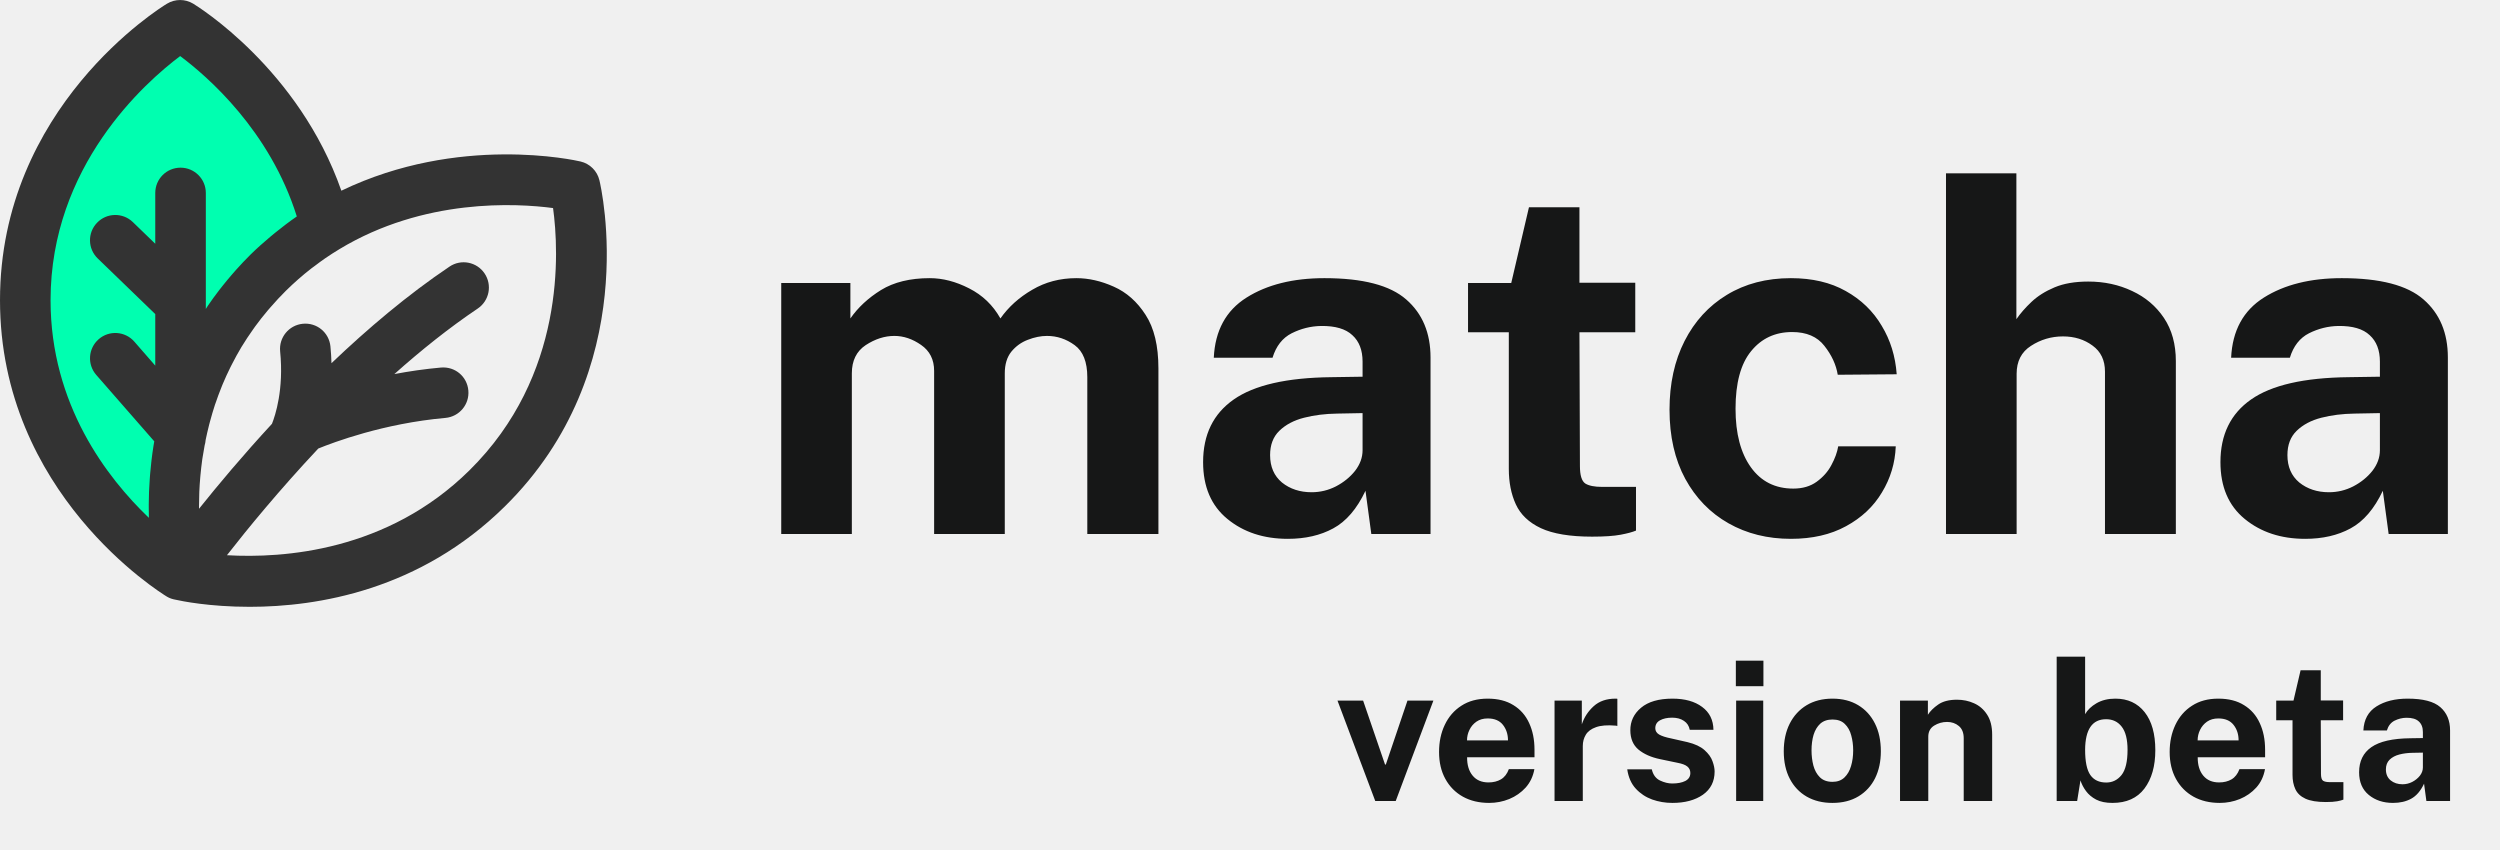
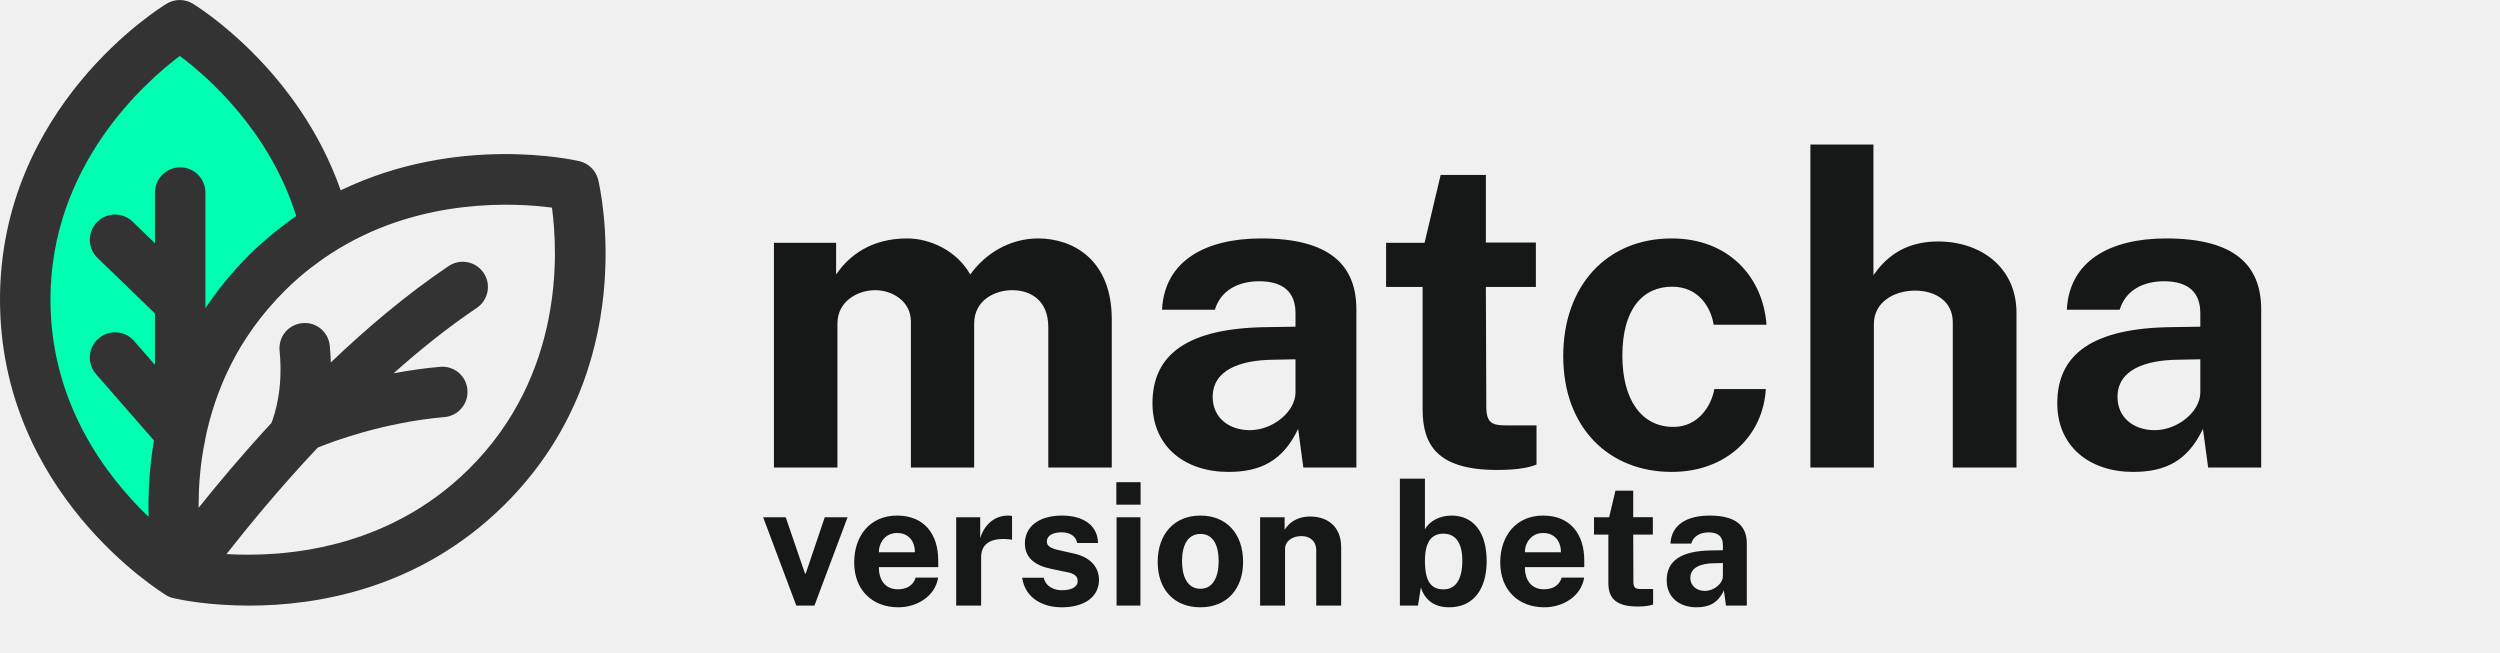
- <svg xmlns="http://www.w3.org/2000/svg" width="103" height="35" viewBox="0 0 103 35" fill="none">
-   <path d="M32.187 22V11.66H35.036V13.12C35.35 12.667 35.77 12.277 36.297 11.95C36.83 11.623 37.5 11.46 38.306 11.46C38.84 11.46 39.38 11.6 39.926 11.88C40.48 12.16 40.91 12.573 41.217 13.12C41.55 12.647 41.986 12.253 42.526 11.94C43.066 11.62 43.673 11.46 44.346 11.46C44.853 11.46 45.367 11.577 45.886 11.81C46.413 12.043 46.85 12.43 47.197 12.97C47.55 13.51 47.727 14.247 47.727 15.18V22H44.797V15.54C44.797 14.913 44.623 14.473 44.276 14.22C43.93 13.967 43.55 13.84 43.136 13.84C42.883 13.84 42.62 13.893 42.346 14C42.08 14.1 41.853 14.263 41.666 14.49C41.486 14.717 41.397 15.013 41.397 15.38V22H38.486V15.28C38.486 14.813 38.306 14.457 37.947 14.21C37.593 13.963 37.227 13.84 36.846 13.84C36.447 13.84 36.053 13.967 35.666 14.22C35.286 14.473 35.096 14.86 35.096 15.38V22H32.187ZM53.058 22.2C52.064 22.2 51.234 21.927 50.568 21.38C49.901 20.833 49.568 20.053 49.568 19.04C49.568 17.907 49.988 17.047 50.828 16.46C51.674 15.867 53.014 15.56 54.848 15.54L56.138 15.52V14.9C56.138 14.427 55.998 14.063 55.718 13.81C55.444 13.55 55.014 13.423 54.428 13.43C54.008 13.437 53.604 13.537 53.218 13.73C52.838 13.923 52.574 14.26 52.428 14.74H50.008C50.061 13.62 50.511 12.793 51.358 12.26C52.204 11.727 53.274 11.46 54.568 11.46C56.148 11.46 57.271 11.753 57.938 12.34C58.604 12.92 58.938 13.717 58.938 14.73V22H56.498L56.258 20.22C55.904 20.967 55.461 21.483 54.928 21.77C54.401 22.057 53.778 22.2 53.058 22.2ZM54.038 20.28C54.391 20.28 54.724 20.2 55.038 20.04C55.358 19.873 55.621 19.66 55.828 19.4C56.034 19.133 56.138 18.85 56.138 18.55V17.02L55.088 17.04C54.601 17.047 54.148 17.103 53.728 17.21C53.308 17.317 52.968 17.497 52.708 17.75C52.454 17.997 52.328 18.33 52.328 18.75C52.328 19.23 52.491 19.607 52.818 19.88C53.151 20.147 53.558 20.28 54.038 20.28ZM67.373 13.69H65.073L65.093 19.2C65.093 19.58 65.166 19.82 65.313 19.92C65.459 20.013 65.693 20.06 66.013 20.06H67.403V21.86C67.263 21.92 67.053 21.977 66.773 22.03C66.493 22.083 66.099 22.11 65.593 22.11C64.686 22.11 63.983 21.993 63.483 21.76C62.989 21.527 62.646 21.2 62.453 20.78C62.259 20.36 62.163 19.873 62.163 19.32V13.69H60.483V11.66H62.263L62.993 8.54H65.073V11.65H67.373V13.69ZM73.784 11.46C74.665 11.46 75.418 11.637 76.044 11.99C76.678 12.343 77.171 12.82 77.525 13.42C77.885 14.013 78.091 14.68 78.144 15.42L75.715 15.44C75.648 15.027 75.465 14.63 75.165 14.25C74.871 13.87 74.428 13.68 73.835 13.68C73.135 13.68 72.571 13.943 72.144 14.47C71.718 14.99 71.504 15.78 71.504 16.84C71.504 17.86 71.715 18.663 72.135 19.25C72.555 19.837 73.138 20.13 73.885 20.13C74.264 20.13 74.585 20.037 74.844 19.85C75.111 19.657 75.314 19.427 75.454 19.16C75.601 18.887 75.695 18.63 75.734 18.39H78.105C78.078 19.077 77.888 19.71 77.534 20.29C77.188 20.87 76.695 21.333 76.055 21.68C75.421 22.027 74.665 22.2 73.784 22.2C72.825 22.2 71.968 21.987 71.215 21.56C70.461 21.133 69.868 20.523 69.434 19.73C69.001 18.93 68.784 17.98 68.784 16.88C68.784 15.807 68.991 14.863 69.404 14.05C69.818 13.237 70.398 12.603 71.144 12.15C71.898 11.69 72.778 11.46 73.784 11.46ZM80.175 22V7.14H83.075V13.15C83.235 12.917 83.442 12.68 83.695 12.44C83.948 12.2 84.265 12 84.645 11.84C85.025 11.68 85.488 11.6 86.035 11.6C86.695 11.6 87.298 11.73 87.845 11.99C88.391 12.243 88.828 12.613 89.155 13.1C89.481 13.587 89.645 14.18 89.645 14.88V22H86.725V15.31C86.725 14.843 86.555 14.487 86.215 14.24C85.875 13.987 85.468 13.86 84.995 13.86C84.515 13.86 84.075 13.99 83.675 14.25C83.281 14.503 83.085 14.887 83.085 15.4V22H80.175ZM94.972 22.2C93.978 22.2 93.148 21.927 92.482 21.38C91.815 20.833 91.482 20.053 91.482 19.04C91.482 17.907 91.902 17.047 92.742 16.46C93.588 15.867 94.928 15.56 96.762 15.54L98.052 15.52V14.9C98.052 14.427 97.912 14.063 97.632 13.81C97.358 13.55 96.928 13.423 96.342 13.43C95.922 13.437 95.518 13.537 95.132 13.73C94.752 13.923 94.488 14.26 94.342 14.74H91.922C91.975 13.62 92.425 12.793 93.272 12.26C94.118 11.727 95.188 11.46 96.482 11.46C98.062 11.46 99.185 11.753 99.852 12.34C100.518 12.92 100.852 13.717 100.852 14.73V22H98.412L98.172 20.22C97.818 20.967 97.375 21.483 96.842 21.77C96.315 22.057 95.692 22.2 94.972 22.2ZM95.952 20.28C96.305 20.28 96.638 20.2 96.952 20.04C97.272 19.873 97.535 19.66 97.742 19.4C97.948 19.133 98.052 18.85 98.052 18.55V17.02L97.002 17.04C96.515 17.047 96.062 17.103 95.642 17.21C95.222 17.317 94.882 17.497 94.622 17.75C94.368 17.997 94.242 18.33 94.242 18.75C94.242 19.23 94.405 19.607 94.732 19.88C95.065 20.147 95.472 20.28 95.952 20.28Z" fill="#161717" />
+ <svg xmlns="http://www.w3.org/2000/svg" width="161" height="42" viewBox="0 0 161 42" fill="none">
+   <path d="M49.842 30.111H53.93V20.843C53.93 19.387 55.246 18.687 56.366 18.687C57.444 18.687 58.662 19.387 58.662 20.703V30.111H62.736V20.843C62.736 19.303 64.108 18.687 65.186 18.687C66.348 18.687 67.51 19.317 67.51 21.067V30.111H71.598V20.563C71.598 16.657 69.022 15.355 66.866 15.355C64.99 15.355 63.422 16.363 62.484 17.679C61.63 16.153 59.908 15.355 58.424 15.355C56.156 15.355 54.714 16.405 53.846 17.679V15.635H49.842V30.111ZM79.105 30.391C81.135 30.391 82.605 29.719 83.599 27.619L83.935 30.111H87.351V19.933C87.351 17.091 85.657 15.355 81.233 15.355C77.607 15.355 74.989 16.811 74.835 19.947H78.237C78.643 18.617 79.847 18.127 81.037 18.113C82.675 18.099 83.431 18.841 83.431 20.171V21.039L81.611 21.067C76.501 21.123 74.219 22.803 74.219 25.967C74.219 28.795 76.347 30.391 79.105 30.391ZM80.491 27.703C79.147 27.703 78.097 26.905 78.097 25.561C78.097 23.797 79.917 23.195 81.961 23.167L83.431 23.139V25.281C83.417 26.527 81.961 27.703 80.491 27.703ZM98.91 18.477V15.621H95.69V11.267H92.778L91.742 15.635H89.264V18.477H91.616V26.359C91.616 28.683 92.596 30.265 96.418 30.265C97.832 30.265 98.56 30.083 98.952 29.915V27.395H97.006C96.11 27.395 95.718 27.255 95.718 26.191L95.69 18.477H98.91ZM107.658 15.355C103.444 15.355 100.672 18.435 100.672 22.929C100.672 27.563 103.626 30.391 107.658 30.391C111.2 30.391 113.538 28.053 113.72 25.057H110.402C110.234 26.051 109.422 27.493 107.77 27.493C105.698 27.493 104.48 25.729 104.48 22.901C104.48 19.919 105.782 18.463 107.686 18.463C109.366 18.463 110.178 19.765 110.36 20.913H113.762C113.538 17.805 111.284 15.355 107.658 15.355ZM116.589 30.111H120.677V20.871C120.677 19.443 121.993 18.715 123.337 18.715C124.667 18.715 125.759 19.429 125.759 20.745V30.111H129.861V20.143C129.861 17.217 127.565 15.551 124.807 15.551C122.511 15.551 121.349 16.727 120.649 17.721V9.307H116.589V30.111ZM137.375 30.391C139.405 30.391 140.875 29.719 141.869 27.619L142.205 30.111H145.621V19.933C145.621 17.091 143.927 15.355 139.503 15.355C135.877 15.355 133.259 16.811 133.105 19.947H136.507C136.913 18.617 138.117 18.127 139.307 18.113C140.945 18.099 141.701 18.841 141.701 20.171V21.039L139.881 21.067C134.771 21.123 132.489 22.803 132.489 25.967C132.489 28.795 134.617 30.391 137.375 30.391ZM138.761 27.703C137.417 27.703 136.367 26.905 136.367 25.561C136.367 23.797 138.187 23.195 140.231 23.167L141.701 23.139V25.281C141.687 26.527 140.231 27.703 138.761 27.703Z" fill="#161717" />
  <g clip-path="url(#clip0)">
-     <path d="M7.42 23.691C7.42 23.691 7.425 23.686 7.441 23.681C7.415 23.582 6.847 21.119 7.441 18.047C7.857 15.876 8.862 13.392 11.054 11.231C11.814 10.481 12.621 9.867 13.439 9.378C12.095 3.874 7.42 1.042 7.42 1.042C7.42 1.042 1.042 4.905 1.042 12.371C1.042 19.828 7.42 23.691 7.42 23.691Z" fill="#00FFB0" />
-     <path d="M23.92 6.654C23.703 6.603 18.901 5.524 14.064 7.857C12.308 2.842 8.15 0.267 7.959 0.151C7.627 -0.05 7.211 -0.048 6.88 0.152C6.6 0.322 0 4.412 0 12.371C0 20.324 6.6 24.413 6.881 24.584C6.994 24.652 7.117 24.688 7.242 24.71C7.467 24.761 8.622 25.001 10.287 25.001C13.09 25.001 17.302 24.314 20.799 20.865C26.502 15.242 24.771 7.74 24.695 7.424C24.603 7.042 24.303 6.744 23.92 6.654ZM2.083 12.371C2.083 6.842 5.972 3.401 7.423 2.31C8.548 3.149 11.122 5.382 12.229 8.918C12.226 8.919 12.224 8.921 12.221 8.923C11.921 9.129 11.632 9.351 11.348 9.58C11.277 9.637 11.207 9.695 11.137 9.754C10.857 9.99 10.582 10.232 10.321 10.49C10.114 10.695 9.919 10.902 9.731 11.112C9.675 11.174 9.622 11.236 9.567 11.299C9.432 11.455 9.3 11.613 9.174 11.772C9.126 11.833 9.076 11.894 9.03 11.955C8.867 12.168 8.71 12.381 8.565 12.596C8.552 12.616 8.54 12.635 8.527 12.655C8.51 12.68 8.496 12.704 8.48 12.729V7.949C8.48 7.374 8.013 6.908 7.438 6.908C6.863 6.908 6.397 7.374 6.397 7.949V10.043L5.473 9.15C5.059 8.75 4.399 8.761 4.001 9.175C3.6 9.588 3.612 10.247 4.025 10.647L6.397 12.94V15.064L5.534 14.075C5.155 13.642 4.498 13.598 4.065 13.976C3.632 14.355 3.587 15.013 3.965 15.446L6.356 18.183C6.354 18.194 6.352 18.206 6.35 18.217C6.341 18.27 6.331 18.324 6.323 18.376C6.292 18.573 6.265 18.767 6.243 18.957C6.237 19.004 6.233 19.05 6.228 19.096C6.212 19.244 6.197 19.39 6.185 19.534C6.18 19.596 6.175 19.657 6.171 19.718C6.161 19.857 6.153 19.992 6.147 20.127C6.145 20.172 6.142 20.218 6.14 20.262C6.134 20.434 6.13 20.601 6.129 20.764C6.128 20.811 6.129 20.856 6.129 20.903C6.129 21.023 6.13 21.14 6.133 21.255C6.133 21.281 6.133 21.309 6.134 21.335C4.408 19.685 2.083 16.665 2.083 12.371ZM19.337 19.382C15.955 22.717 11.668 23.009 9.35 22.875C10.198 21.788 11.51 20.187 13.113 18.48C13.721 18.231 15.802 17.444 18.351 17.218C18.924 17.167 19.347 16.662 19.296 16.088C19.246 15.516 18.752 15.093 18.167 15.143C17.49 15.203 16.847 15.299 16.247 15.412C17.341 14.437 18.496 13.51 19.683 12.712C20.16 12.39 20.287 11.744 19.965 11.266C19.645 10.789 18.996 10.662 18.52 10.984C16.795 12.145 15.148 13.54 13.657 14.963C13.65 14.74 13.638 14.512 13.614 14.272C13.557 13.7 13.054 13.282 12.475 13.339C11.902 13.396 11.485 13.906 11.542 14.478C11.699 16.051 11.339 17.126 11.205 17.461C10 18.767 8.976 19.99 8.2 20.961C8.2 20.945 8.199 20.93 8.199 20.913C8.199 20.891 8.2 20.867 8.2 20.844C8.2 20.677 8.203 20.504 8.21 20.326C8.211 20.302 8.211 20.279 8.212 20.254C8.22 20.067 8.233 19.873 8.25 19.674C8.253 19.635 8.257 19.595 8.261 19.555C8.28 19.353 8.303 19.147 8.332 18.936C8.336 18.913 8.34 18.889 8.343 18.866C8.368 18.697 8.399 18.524 8.431 18.35C8.453 18.278 8.467 18.203 8.472 18.126C8.515 17.918 8.564 17.706 8.618 17.493C8.63 17.448 8.642 17.404 8.654 17.36C8.715 17.132 8.782 16.902 8.859 16.669C8.865 16.651 8.872 16.633 8.879 16.615C8.953 16.393 9.037 16.17 9.127 15.946C9.143 15.907 9.158 15.868 9.174 15.829C9.27 15.598 9.376 15.368 9.49 15.137C9.513 15.092 9.536 15.046 9.559 15.002C9.68 14.764 9.81 14.526 9.952 14.29C9.958 14.281 9.965 14.271 9.97 14.262C10.11 14.032 10.262 13.804 10.423 13.577C10.452 13.536 10.48 13.494 10.51 13.453C10.675 13.227 10.852 13.002 11.04 12.78C11.076 12.738 11.113 12.697 11.149 12.655C11.349 12.425 11.558 12.197 11.784 11.974C12.116 11.648 12.465 11.341 12.832 11.056C12.875 11.022 12.921 10.992 12.964 10.959C13.105 10.852 13.247 10.746 13.392 10.646C13.584 10.514 13.778 10.389 13.976 10.27C13.976 10.27 13.977 10.269 13.977 10.269C17.474 8.153 21.284 8.373 22.786 8.572C23.032 10.369 23.305 15.469 19.337 19.382Z" fill="#333333" />
+     <path d="M11.575 36.958C11.575 36.958 11.583 36.95 11.607 36.942C11.566 36.787 10.681 32.945 11.607 28.153C12.257 24.766 13.825 20.891 17.244 17.52C18.43 16.351 19.689 15.392 20.964 14.629C18.869 6.043 11.575 1.625 11.575 1.625C11.575 1.625 1.624 7.652 1.624 19.299C1.624 30.931 11.575 36.958 11.575 36.958Z" fill="#00FFB0" />
+     <path d="M37.315 10.38C36.977 10.3 29.485 8.617 21.94 12.257C19.201 4.433 12.713 0.416 12.416 0.236C11.898 -0.079 11.249 -0.076 10.733 0.237C10.295 0.501 0 6.882 0 19.298C0 31.704 10.295 38.084 10.734 38.35C10.91 38.457 11.102 38.513 11.297 38.547C11.649 38.626 13.451 39.001 16.047 39.001C20.42 39.001 26.991 37.929 32.447 32.548C41.342 23.777 38.643 12.074 38.524 11.581C38.38 10.984 37.913 10.521 37.315 10.38ZM3.249 19.298C3.249 10.673 9.316 5.305 11.58 3.603C13.335 4.912 17.351 8.395 19.077 13.911C19.073 13.913 19.069 13.917 19.065 13.919C18.597 14.241 18.146 14.587 17.703 14.944C17.593 15.034 17.483 15.124 17.374 15.215C16.937 15.583 16.508 15.962 16.101 16.364C15.777 16.683 15.474 17.007 15.18 17.334C15.093 17.43 15.01 17.528 14.925 17.625C14.713 17.87 14.509 18.116 14.312 18.364C14.236 18.459 14.159 18.554 14.086 18.65C13.833 18.981 13.588 19.314 13.362 19.649C13.341 19.68 13.323 19.71 13.302 19.741C13.276 19.779 13.254 19.818 13.228 19.857V12.4C13.228 11.503 12.501 10.776 11.604 10.776C10.706 10.776 9.979 11.503 9.979 12.4V15.666L8.538 14.273C7.892 13.649 6.863 13.666 6.241 14.312C5.617 14.957 5.635 15.985 6.28 16.609L9.979 20.186V23.499L8.633 21.957C8.042 21.281 7.017 21.212 6.341 21.803C5.665 22.393 5.596 23.419 6.186 24.095L9.915 28.364C9.912 28.382 9.909 28.4 9.906 28.418C9.892 28.501 9.877 28.584 9.864 28.666C9.816 28.973 9.774 29.276 9.739 29.573C9.73 29.646 9.724 29.718 9.715 29.79C9.69 30.02 9.668 30.248 9.649 30.473C9.641 30.569 9.633 30.664 9.627 30.759C9.611 30.976 9.599 31.188 9.59 31.397C9.586 31.468 9.581 31.539 9.579 31.608C9.568 31.876 9.563 32.137 9.561 32.391C9.56 32.465 9.561 32.535 9.561 32.608C9.561 32.795 9.563 32.978 9.567 33.157C9.568 33.198 9.567 33.242 9.568 33.282C6.877 30.708 3.249 25.997 3.249 19.298ZM30.166 30.235C24.89 35.437 18.202 35.893 14.586 35.684C15.91 33.988 17.955 31.491 20.456 28.829C21.405 28.44 24.651 27.212 28.628 26.859C29.521 26.779 30.182 25.992 30.102 25.097C30.023 24.204 29.253 23.544 28.34 23.623C27.285 23.716 26.281 23.865 25.346 24.041C27.052 22.522 28.854 21.075 30.705 19.83C31.45 19.329 31.647 18.32 31.146 17.575C30.646 16.831 29.634 16.633 28.892 17.135C26.2 18.946 23.631 21.121 21.305 23.341C21.294 22.994 21.276 22.638 21.238 22.264C21.15 21.372 20.365 20.719 19.461 20.809C18.567 20.898 17.917 21.693 18.005 22.586C18.25 25.04 17.689 26.715 17.48 27.238C15.6 29.276 14.002 31.184 12.792 32.699C12.792 32.673 12.791 32.65 12.791 32.624C12.791 32.589 12.791 32.551 12.791 32.517C12.791 32.256 12.797 31.986 12.808 31.708C12.809 31.671 12.809 31.634 12.811 31.596C12.823 31.304 12.844 31.001 12.87 30.691C12.875 30.63 12.881 30.568 12.887 30.505C12.916 30.19 12.952 29.869 12.999 29.539C13.003 29.503 13.01 29.466 13.016 29.431C13.054 29.167 13.102 28.896 13.152 28.625C13.186 28.513 13.208 28.397 13.217 28.276C13.283 27.951 13.359 27.621 13.444 27.288C13.462 27.219 13.481 27.15 13.5 27.081C13.596 26.725 13.7 26.366 13.821 26.004C13.829 25.975 13.841 25.947 13.851 25.919C13.967 25.573 14.098 25.225 14.239 24.876C14.263 24.815 14.287 24.754 14.312 24.692C14.461 24.333 14.626 23.973 14.805 23.613C14.84 23.543 14.877 23.472 14.912 23.402C15.101 23.032 15.303 22.661 15.525 22.292C15.534 22.277 15.545 22.263 15.554 22.248C15.772 21.89 16.009 21.534 16.26 21.18C16.305 21.116 16.349 21.051 16.396 20.986C16.654 20.633 16.929 20.283 17.223 19.936C17.278 19.871 17.336 19.806 17.393 19.741C17.705 19.383 18.03 19.027 18.384 18.679C18.9 18.17 19.445 17.691 20.017 17.247C20.085 17.194 20.156 17.147 20.224 17.096C20.444 16.929 20.665 16.763 20.892 16.607C21.19 16.402 21.493 16.206 21.803 16.02C21.803 16.02 21.804 16.02 21.804 16.019C27.259 12.719 33.203 13.062 35.546 13.372C35.929 16.175 36.355 24.132 30.166 30.235Z" fill="#333333" />
  </g>
-   <path d="M59.056 28.864L57.504 33H56.66L55.104 28.864H56.16L57.064 31.5H57.096L57.988 28.864H59.056ZM60.445 31.2C60.442 31.517 60.518 31.769 60.673 31.956C60.827 32.143 61.045 32.236 61.325 32.236C61.525 32.236 61.697 32.193 61.841 32.108C61.985 32.023 62.093 31.883 62.165 31.688H63.217C63.163 31.987 63.043 32.24 62.857 32.448C62.67 32.653 62.445 32.811 62.181 32.92C61.917 33.027 61.641 33.08 61.353 33.08C60.942 33.08 60.582 32.995 60.273 32.824C59.963 32.651 59.722 32.407 59.549 32.092C59.375 31.777 59.289 31.407 59.289 30.98C59.289 30.567 59.367 30.195 59.525 29.864C59.682 29.531 59.91 29.268 60.209 29.076C60.507 28.881 60.869 28.784 61.293 28.784C61.714 28.784 62.067 28.873 62.353 29.052C62.641 29.228 62.857 29.475 63.001 29.792C63.147 30.107 63.221 30.471 63.221 30.884V31.2H60.445ZM60.441 30.504H62.129C62.129 30.253 62.059 30.04 61.921 29.864C61.782 29.688 61.573 29.6 61.293 29.6C61.111 29.6 60.957 29.644 60.829 29.732C60.703 29.82 60.607 29.933 60.541 30.072C60.474 30.208 60.441 30.352 60.441 30.504ZM64.047 33V28.864H65.171V29.844C65.267 29.553 65.43 29.304 65.659 29.096C65.888 28.888 66.188 28.784 66.559 28.784C66.602 28.784 66.627 28.787 66.635 28.792V29.908C66.622 29.903 66.598 29.899 66.563 29.896C66.222 29.867 65.952 29.888 65.755 29.96C65.558 30.029 65.418 30.133 65.335 30.272C65.252 30.408 65.211 30.563 65.211 30.736V33H64.047ZM68.902 33.08C68.611 33.08 68.334 33.033 68.07 32.94C67.806 32.844 67.58 32.695 67.394 32.492C67.207 32.289 67.09 32.024 67.042 31.696H68.054C68.104 31.917 68.216 32.071 68.39 32.156C68.566 32.239 68.734 32.28 68.894 32.28C69.118 32.28 69.298 32.245 69.434 32.176C69.572 32.104 69.642 31.995 69.642 31.848C69.642 31.736 69.6 31.647 69.518 31.58C69.438 31.513 69.304 31.463 69.118 31.428L68.39 31.276C68.024 31.199 67.73 31.068 67.506 30.884C67.284 30.697 67.172 30.433 67.17 30.092C67.167 29.719 67.314 29.408 67.61 29.16C67.908 28.909 68.34 28.784 68.906 28.784C69.415 28.784 69.822 28.897 70.126 29.124C70.432 29.348 70.588 29.663 70.594 30.068H69.618C69.588 29.908 69.508 29.785 69.378 29.7C69.25 29.612 69.088 29.568 68.894 29.568C68.691 29.568 68.524 29.604 68.394 29.676C68.263 29.748 68.198 29.857 68.198 30.004C68.198 30.113 68.251 30.2 68.358 30.264C68.464 30.325 68.63 30.379 68.854 30.424L69.526 30.576C69.832 30.651 70.066 30.76 70.226 30.904C70.388 31.048 70.498 31.2 70.554 31.36C70.612 31.517 70.642 31.659 70.642 31.784C70.642 32.197 70.48 32.517 70.158 32.744C69.835 32.968 69.416 33.08 68.902 33.08ZM72.653 27.22V28.272H71.517V27.22H72.653ZM72.645 28.864V33H71.529V28.864H72.645ZM75.495 33.08C75.09 33.08 74.736 32.993 74.435 32.82C74.136 32.647 73.904 32.401 73.739 32.084C73.574 31.767 73.491 31.391 73.491 30.956C73.491 30.521 73.572 30.141 73.735 29.816C73.9 29.491 74.132 29.237 74.431 29.056C74.732 28.875 75.088 28.784 75.499 28.784C75.904 28.784 76.256 28.873 76.555 29.052C76.854 29.231 77.084 29.483 77.247 29.808C77.41 30.131 77.491 30.513 77.491 30.956C77.491 31.372 77.412 31.74 77.255 32.06C77.098 32.377 76.87 32.627 76.571 32.808C76.272 32.989 75.914 33.08 75.495 33.08ZM75.499 32.212C75.702 32.212 75.866 32.152 75.991 32.032C76.116 31.912 76.207 31.755 76.263 31.56C76.322 31.363 76.351 31.148 76.351 30.916C76.351 30.697 76.324 30.492 76.271 30.3C76.22 30.105 76.132 29.948 76.007 29.828C75.884 29.705 75.715 29.644 75.499 29.644C75.291 29.644 75.123 29.701 74.995 29.816C74.87 29.931 74.778 30.084 74.719 30.276C74.663 30.468 74.635 30.681 74.635 30.916C74.635 31.132 74.66 31.34 74.711 31.54C74.764 31.737 74.854 31.899 74.979 32.024C75.107 32.149 75.28 32.212 75.499 32.212ZM78.281 33V28.864H79.429V29.448C79.523 29.299 79.664 29.159 79.853 29.028C80.043 28.895 80.301 28.828 80.629 28.828C80.88 28.828 81.115 28.877 81.333 28.976C81.555 29.075 81.733 29.231 81.869 29.444C82.008 29.655 82.077 29.931 82.077 30.272V33H80.905V30.416C80.905 30.192 80.839 30.024 80.705 29.912C80.572 29.8 80.411 29.744 80.221 29.744C80.027 29.744 79.848 29.795 79.685 29.896C79.525 29.997 79.445 30.149 79.445 30.352V33H78.281ZM87.035 33.08C86.763 33.08 86.539 33.035 86.363 32.944C86.187 32.851 86.047 32.733 85.943 32.592C85.839 32.451 85.763 32.304 85.715 32.152L85.579 33H84.735V27.056H85.907V29.424C86.005 29.248 86.163 29.097 86.379 28.972C86.597 28.847 86.855 28.784 87.151 28.784C87.663 28.784 88.065 28.969 88.359 29.34C88.652 29.711 88.799 30.233 88.799 30.908C88.799 31.564 88.649 32.091 88.351 32.488C88.052 32.883 87.613 33.08 87.035 33.08ZM86.779 32.24C87.032 32.24 87.241 32.137 87.407 31.932C87.572 31.724 87.655 31.377 87.655 30.892C87.655 30.463 87.575 30.145 87.415 29.94C87.257 29.735 87.043 29.632 86.771 29.632C86.2 29.632 85.912 30.052 85.907 30.892C85.907 31.38 85.979 31.727 86.123 31.932C86.267 32.137 86.485 32.24 86.779 32.24ZM90.546 31.2C90.543 31.517 90.62 31.769 90.774 31.956C90.929 32.143 91.146 32.236 91.426 32.236C91.626 32.236 91.798 32.193 91.942 32.108C92.086 32.023 92.194 31.883 92.266 31.688H93.318C93.265 31.987 93.145 32.24 92.958 32.448C92.772 32.653 92.546 32.811 92.282 32.92C92.018 33.027 91.742 33.08 91.454 33.08C91.043 33.08 90.683 32.995 90.374 32.824C90.065 32.651 89.823 32.407 89.65 32.092C89.477 31.777 89.39 31.407 89.39 30.98C89.39 30.567 89.469 30.195 89.626 29.864C89.784 29.531 90.011 29.268 90.31 29.076C90.609 28.881 90.97 28.784 91.394 28.784C91.816 28.784 92.169 28.873 92.454 29.052C92.742 29.228 92.958 29.475 93.102 29.792C93.249 30.107 93.322 30.471 93.322 30.884V31.2H90.546ZM90.542 30.504H92.23C92.23 30.253 92.161 30.04 92.022 29.864C91.883 29.688 91.674 29.6 91.394 29.6C91.213 29.6 91.058 29.644 90.93 29.732C90.805 29.82 90.709 29.933 90.642 30.072C90.576 30.208 90.542 30.352 90.542 30.504ZM96.536 29.676H95.616L95.624 31.88C95.624 32.032 95.653 32.128 95.712 32.168C95.77 32.205 95.864 32.224 95.992 32.224H96.548V32.944C96.492 32.968 96.408 32.991 96.296 33.012C96.184 33.033 96.026 33.044 95.824 33.044C95.461 33.044 95.18 32.997 94.98 32.904C94.782 32.811 94.645 32.68 94.568 32.512C94.49 32.344 94.452 32.149 94.452 31.928V29.676H93.78V28.864H94.492L94.784 27.616H95.616V28.86H96.536V29.676ZM98.591 33.08C98.194 33.08 97.862 32.971 97.595 32.752C97.328 32.533 97.195 32.221 97.195 31.816C97.195 31.363 97.363 31.019 97.699 30.784C98.037 30.547 98.573 30.424 99.307 30.416L99.823 30.408V30.16C99.823 29.971 99.767 29.825 99.655 29.724C99.546 29.62 99.374 29.569 99.139 29.572C98.971 29.575 98.809 29.615 98.655 29.692C98.503 29.769 98.397 29.904 98.339 30.096H97.371C97.392 29.648 97.572 29.317 97.911 29.104C98.249 28.891 98.677 28.784 99.195 28.784C99.827 28.784 100.276 28.901 100.543 29.136C100.809 29.368 100.943 29.687 100.943 30.092V33H99.967L99.871 32.288C99.73 32.587 99.552 32.793 99.339 32.908C99.128 33.023 98.879 33.08 98.591 33.08ZM98.983 32.312C99.124 32.312 99.257 32.28 99.383 32.216C99.511 32.149 99.616 32.064 99.699 31.96C99.781 31.853 99.823 31.74 99.823 31.62V31.008L99.403 31.016C99.208 31.019 99.027 31.041 98.859 31.084C98.691 31.127 98.555 31.199 98.451 31.3C98.35 31.399 98.299 31.532 98.299 31.7C98.299 31.892 98.364 32.043 98.495 32.152C98.628 32.259 98.791 32.312 98.983 32.312Z" fill="#161717" />
+   <path d="M54.583 33.313H53.114L51.888 36.938H51.843L50.6 33.313H49.148L51.282 39H52.449L54.583 33.313ZM56.6 36.525H60.422V36.09C60.422 34.386 59.509 33.203 57.771 33.203C56.028 33.203 55.01 34.512 55.01 36.222C55.01 37.988 56.165 39.11 57.854 39.11C59.036 39.11 60.224 38.411 60.417 37.196H58.97C58.805 37.73 58.365 37.95 57.815 37.95C57.045 37.95 56.594 37.394 56.6 36.525ZM56.6 35.568C56.594 34.941 57.029 34.325 57.766 34.325C58.541 34.325 58.921 34.88 58.921 35.568H56.6ZM61.579 39H63.185V35.887C63.185 35.123 63.669 34.617 64.934 34.727C65.011 34.732 65.11 34.737 65.176 34.765V33.236C65.132 33.214 65.033 33.203 64.929 33.203C64.032 33.203 63.394 33.791 63.125 34.66V33.313H61.579V39ZM68.379 39.11C69.798 39.11 70.777 38.467 70.777 37.328C70.777 36.811 70.507 35.98 69.242 35.667L68.318 35.458C67.697 35.337 67.416 35.178 67.416 34.88C67.416 34.479 67.818 34.281 68.368 34.281C68.907 34.281 69.286 34.529 69.369 34.968H70.711C70.694 33.852 69.787 33.203 68.39 33.203C66.833 33.203 65.997 33.978 66.003 35.002C66.008 35.942 66.674 36.42 67.68 36.63L68.681 36.839C69.198 36.938 69.402 37.108 69.402 37.416C69.402 37.823 68.984 38.01 68.373 38.01C67.928 38.01 67.361 37.812 67.213 37.207H65.827C66.03 38.554 67.191 39.11 68.379 39.11ZM73.454 31.052H71.892V32.499H73.454V31.052ZM73.443 33.313H71.908V39H73.443V33.313ZM77.305 39.11C79.037 39.11 80.055 37.9 80.055 36.19C80.055 34.369 78.988 33.203 77.31 33.203C75.622 33.203 74.555 34.397 74.555 36.19C74.555 37.983 75.633 39.11 77.305 39.11ZM77.31 37.916C76.408 37.916 76.122 37.026 76.122 36.135C76.122 35.166 76.458 34.386 77.31 34.386C78.201 34.386 78.482 35.233 78.482 36.135C78.482 37.092 78.152 37.916 77.31 37.916ZM81.151 39H82.757V35.359C82.757 34.803 83.291 34.523 83.819 34.523C84.341 34.523 84.765 34.831 84.765 35.447V39H86.371V35.249C86.371 33.841 85.419 33.264 84.38 33.264C83.483 33.264 82.988 33.703 82.73 34.116V33.313H81.151V39ZM93.321 39.11C94.905 39.11 95.741 37.928 95.741 36.123C95.741 34.27 94.883 33.203 93.475 33.203C92.661 33.203 92.04 33.599 91.765 34.083V30.827H90.153V39H91.319L91.501 37.834C91.704 38.461 92.199 39.11 93.321 39.11ZM92.969 37.955C92.155 37.955 91.765 37.444 91.765 36.102C91.77 34.941 92.155 34.369 92.958 34.369C93.706 34.369 94.174 34.919 94.174 36.102C94.174 37.432 93.662 37.955 92.969 37.955ZM98.204 36.525H102.027V36.09C102.027 34.386 101.114 33.203 99.376 33.203C97.632 33.203 96.615 34.512 96.615 36.222C96.615 37.988 97.77 39.11 99.458 39.11C100.641 39.11 101.829 38.411 102.021 37.196H100.575C100.41 37.73 99.97 37.95 99.42 37.95C98.65 37.95 98.199 37.394 98.204 36.525ZM98.204 35.568C98.199 34.941 98.633 34.325 99.37 34.325C100.146 34.325 100.525 34.88 100.525 35.568H98.204ZM106.444 34.429V33.307H105.179V31.597H104.035L103.628 33.313H102.654V34.429H103.578V37.526C103.578 38.439 103.963 39.06 105.465 39.06C106.02 39.06 106.306 38.989 106.46 38.923V37.933H105.696C105.344 37.933 105.19 37.878 105.19 37.46L105.179 34.429H106.444ZM109.255 39.11C110.052 39.11 110.63 38.846 111.02 38.021L111.152 39H112.494V35.002C112.494 33.885 111.829 33.203 110.091 33.203C108.666 33.203 107.638 33.775 107.577 35.007H108.914C109.073 34.484 109.546 34.292 110.014 34.286C110.657 34.281 110.954 34.572 110.954 35.095V35.436L110.239 35.447C108.232 35.469 107.335 36.129 107.335 37.372C107.335 38.483 108.171 39.11 109.255 39.11ZM109.799 38.054C109.271 38.054 108.859 37.74 108.859 37.212C108.859 36.52 109.574 36.283 110.377 36.272L110.954 36.261V37.102C110.949 37.592 110.377 38.054 109.799 38.054Z" fill="#161717" />
  <defs>
    <clipPath id="clip0">
-       <rect width="25" height="25" fill="white" />
+       <rect width="39" height="39" fill="white" />
    </clipPath>
  </defs>
</svg>
